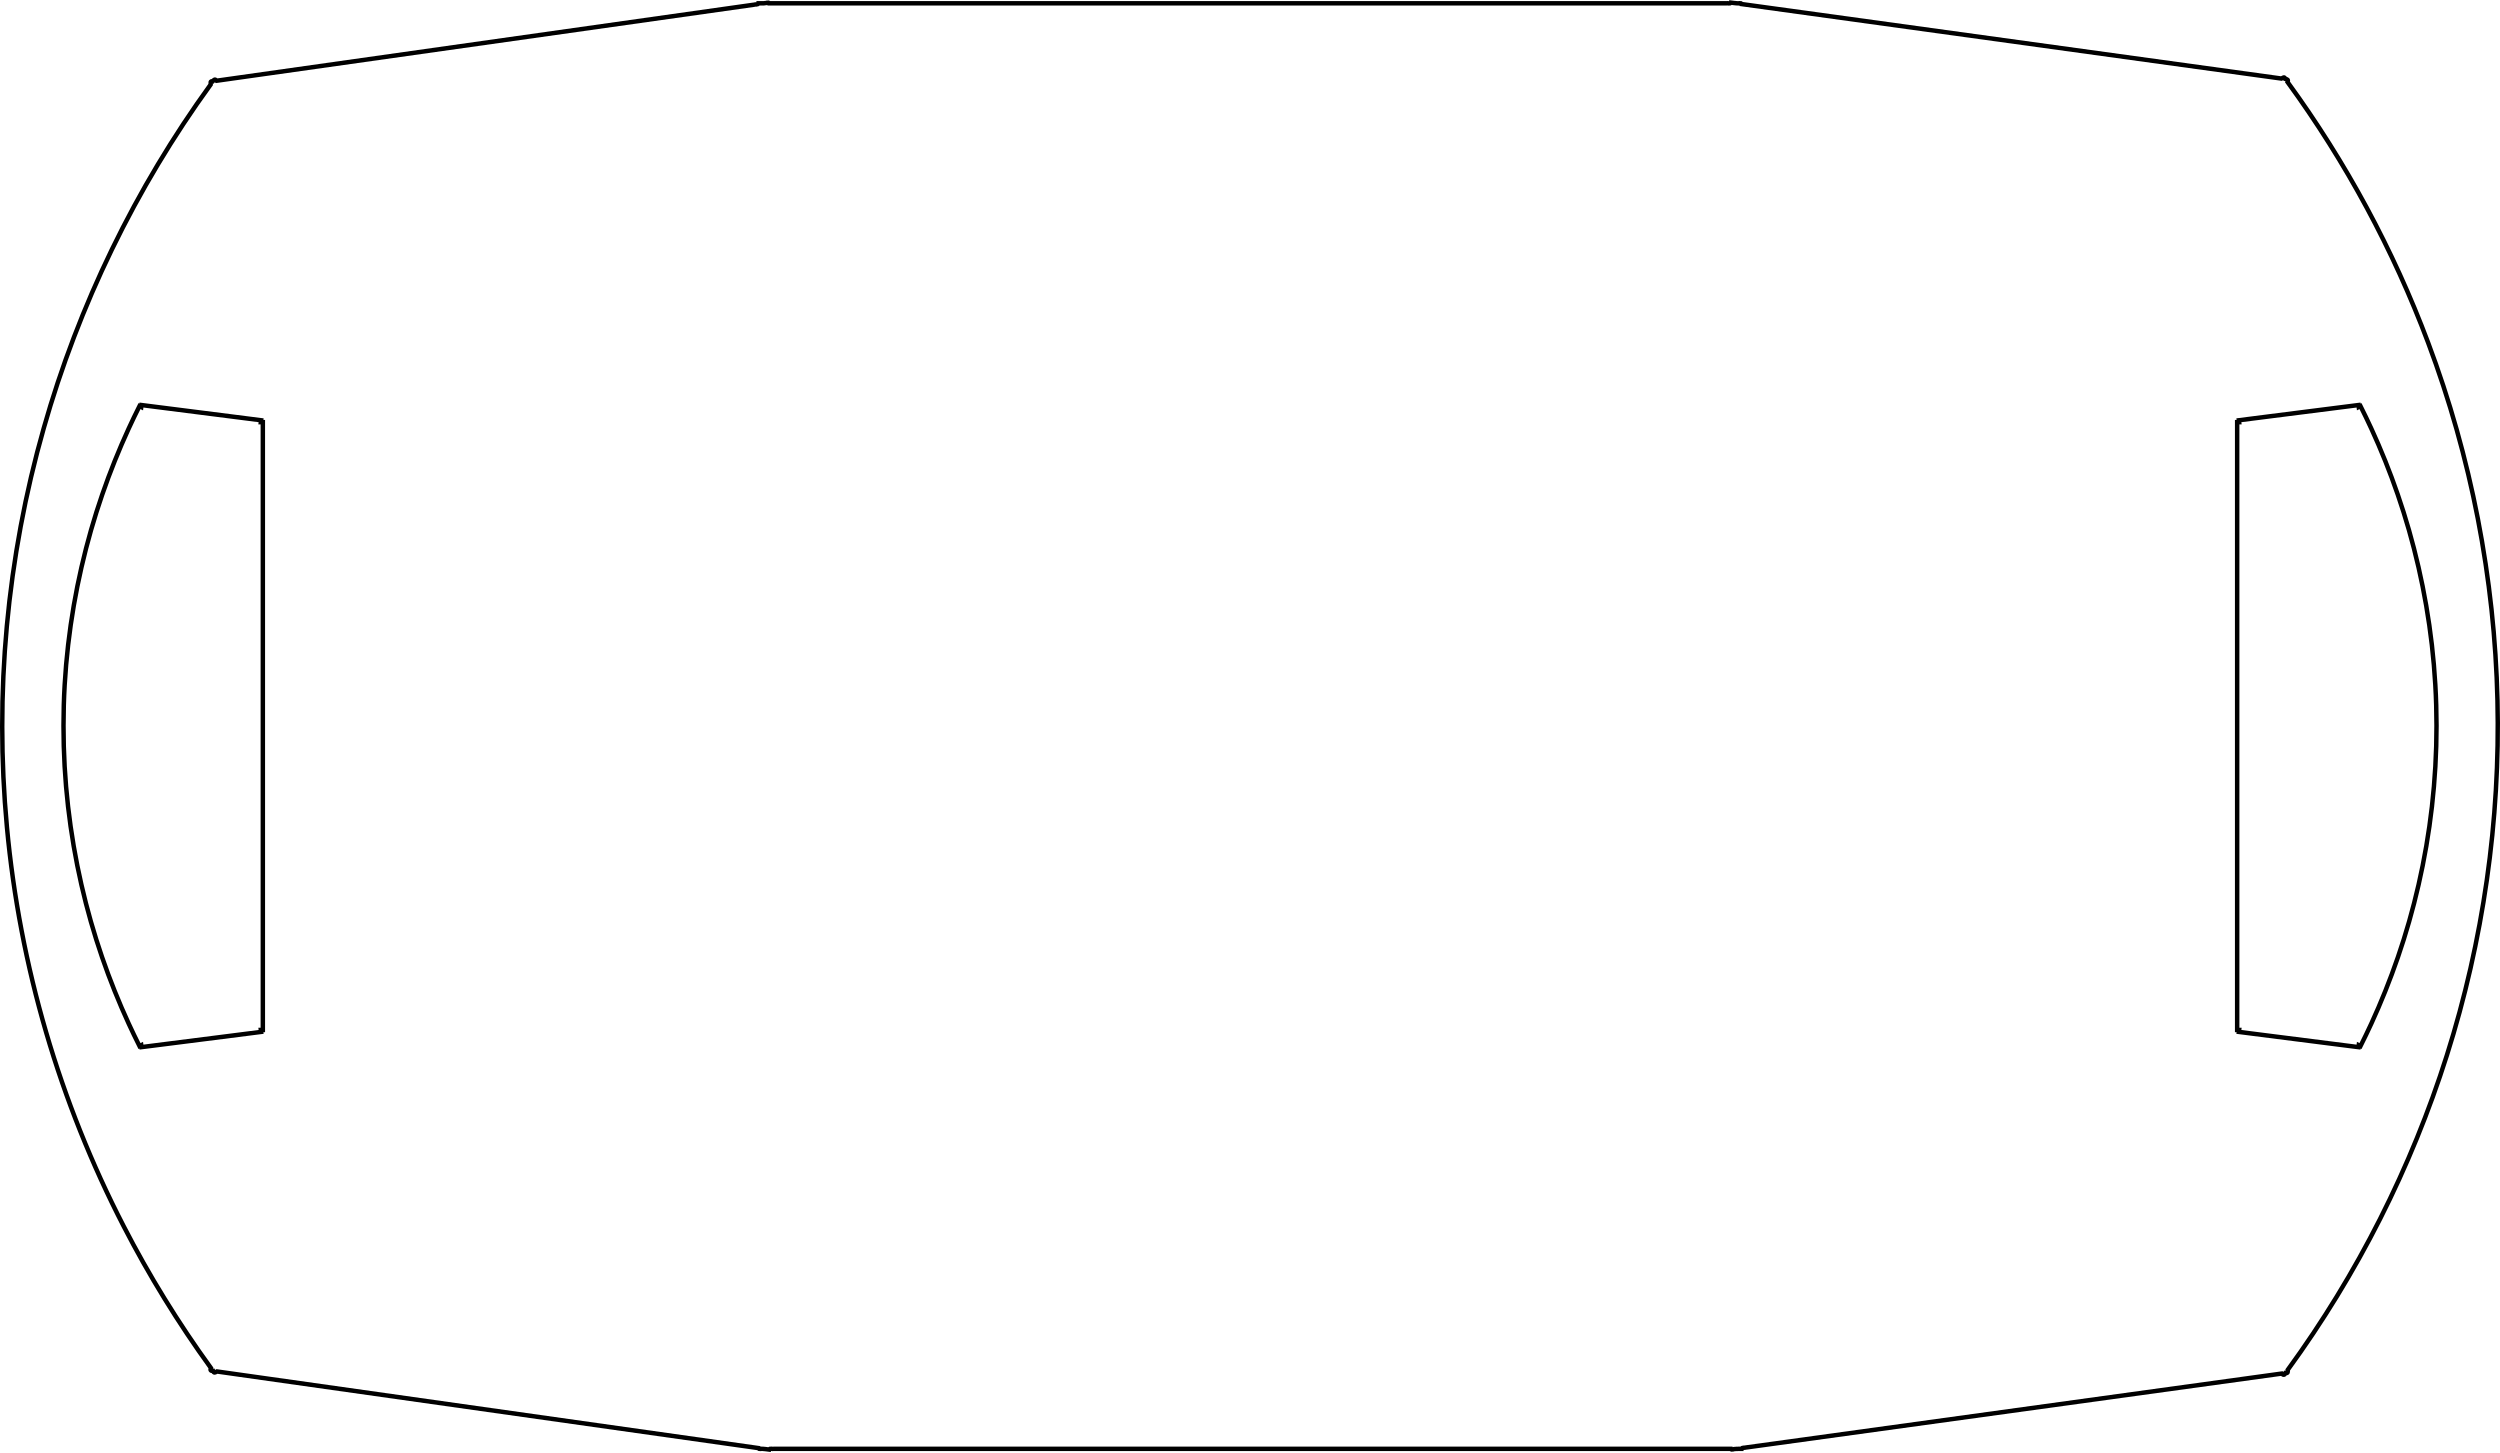
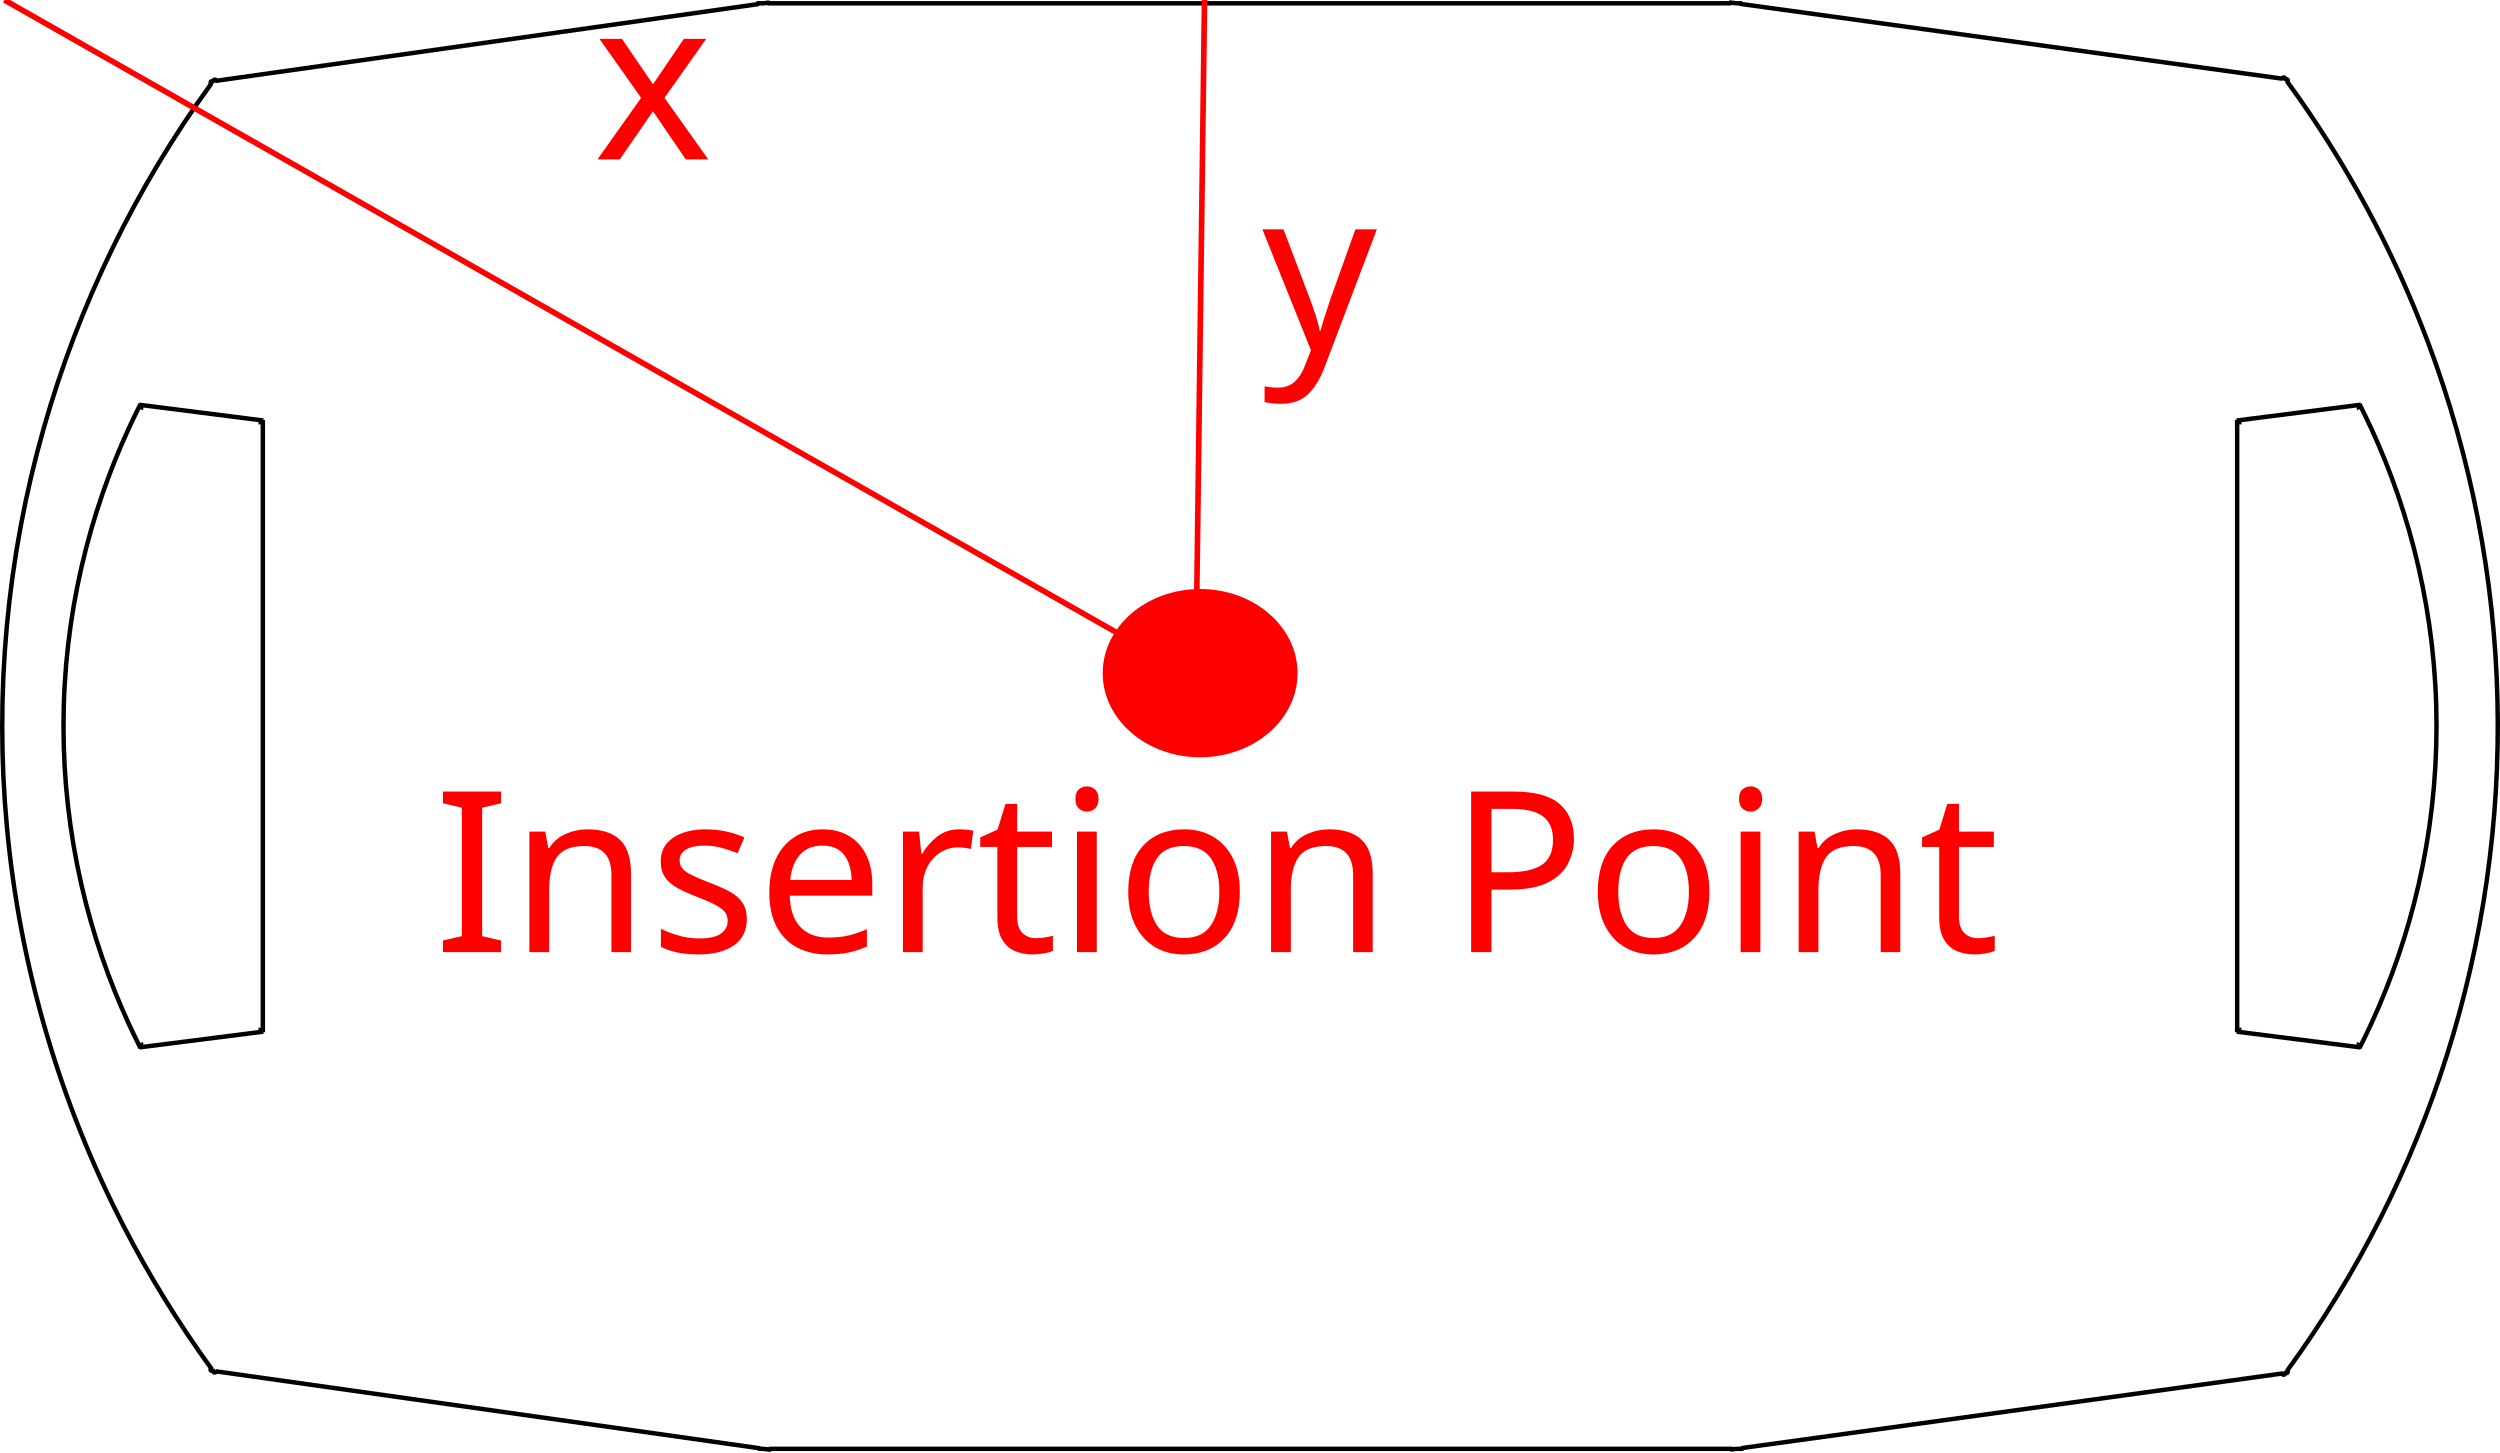
<svg xmlns="http://www.w3.org/2000/svg" xmlns:xlink="http://www.w3.org/1999/xlink" id="svg2" version="1.1" viewBox="0 0 444.67 258.272" height="68.335mm" width="117.652mm">
  <defs id="defs847">
    <linearGradient gradientUnits="userSpaceOnUse" id="defitem29" y2="485.909" x2="655.352" y1="807.466" x1="649.429">
      <stop id="stop92" offset="0" style="stop-color:#ffffff;stop-opacity:1;" />
      <stop id="stop93" offset="1" style="stop-color:#ffffff;stop-opacity:0.138;" />
    </linearGradient>
    <linearGradient xlink:href="#defitem29" id="linearGradient3448" gradientUnits="userSpaceOnUse" x1="649.429" y1="807.466" x2="655.352" y2="485.909" />
    <radialGradient gradientUnits="userSpaceOnUse" id="defitem28" fy="345.56" fx="1049.72" r="1202.15" cy="345.56" cx="1049.72">
      <stop id="stop89" offset="0" style="stop-color:#ffffff;stop-opacity:1;" />
      <stop id="stop90" offset="1" style="stop-color:#a8a8a8;stop-opacity:1;" />
    </radialGradient>
    <radialGradient xlink:href="#defitem28" id="radialGradient3446" gradientUnits="userSpaceOnUse" cx="1092.705" cy="64.845" fx="1089.4" fy="64.845" r="1202.15" />
    <linearGradient gradientUnits="userSpaceOnUse" id="defitem30" y2="636.707" x2="980" y1="636.707" x1="287.5">
      <stop id="stop95" offset="0" style="stop-color:#464646;stop-opacity:1;" />
      <stop id="stop96" offset="1" style="stop-color:#c2c2c2;stop-opacity:1;" />
    </linearGradient>
    <linearGradient xlink:href="#defitem30" id="linearGradient3444" gradientUnits="userSpaceOnUse" gradientTransform="matrix(1,0,0,1.016038,0,-11.73855)" x1="287.5" y1="636.707" x2="980" y2="636.707" />
    <linearGradient gradientUnits="userSpaceOnUse" id="defitem27" y2="317.447" x2="985.982" y1="403.188" x1="921.091">
      <stop id="stop86" offset="0" style="stop-color:#7e7e7e;stop-opacity:1;" />
      <stop id="stop87" offset="1" style="stop-color:#e5e5e5;stop-opacity:1;" />
    </linearGradient>
    <linearGradient xlink:href="#defitem27" id="linearGradient3442" gradientUnits="userSpaceOnUse" x1="921.091" y1="403.188" x2="985.982" y2="317.447" />
    <linearGradient gradientUnits="userSpaceOnUse" id="defitem26" y2="360.275" x2="293.37" y1="346.304" x1="530.761">
      <stop id="stop83" offset="0" style="stop-color:#5f5f5f;stop-opacity:1;" />
      <stop id="stop84" offset="1" style="stop-color:#e5e5e5;stop-opacity:1;" />
    </linearGradient>
    <linearGradient xlink:href="#defitem26" id="linearGradient3440" gradientUnits="userSpaceOnUse" x1="530.761" y1="346.304" x2="293.37" y2="360.275" />
    <linearGradient gradientUnits="userSpaceOnUse" id="defitem25" y2="337.61" x2="308.75" y1="412.919" x1="164.013">
      <stop id="stop80" offset="0" style="stop-color:#ffffff;stop-opacity:1;" />
      <stop id="stop81" offset="1" style="stop-color:#bfbfbf;stop-opacity:1;" />
    </linearGradient>
    <linearGradient xlink:href="#defitem25" id="linearGradient3438" gradientUnits="userSpaceOnUse" x1="164.013" y1="412.919" x2="308.75" y2="337.61" />
    <linearGradient gradientUnits="userSpaceOnUse" id="defitem24" y2="380.472" x2="992.489" y1="270.854" x1="1094.25">
      <stop id="stop77" offset="0" style="stop-color:#6a6a6a;stop-opacity:1;" />
      <stop id="stop78" offset="1" style="stop-color:#e6e6e6;stop-opacity:1;" />
    </linearGradient>
    <linearGradient xlink:href="#defitem24" id="linearGradient3436" gradientUnits="userSpaceOnUse" x1="1094.25" y1="270.854" x2="992.489" y2="380.472" />
    <linearGradient gradientUnits="userSpaceOnUse" id="defitem23" y2="549.378" x2="1049.84" y1="476.465" x1="1170.91">
      <stop id="stop74" offset="0" style="stop-color:#5f5f5f;stop-opacity:1;" />
      <stop id="stop75" offset="1" style="stop-color:#ebebeb;stop-opacity:1;" />
    </linearGradient>
    <linearGradient xlink:href="#defitem23" id="linearGradient3434" gradientUnits="userSpaceOnUse" x1="1170.91" y1="476.465" x2="1049.84" y2="549.378" />
    <linearGradient gradientUnits="userSpaceOnUse" id="defitem22" y2="313.276" x2="576.149" y1="105.486" x1="783.716">
      <stop id="stop71" offset="0" style="stop-color:#5a5a5a;stop-opacity:1;" />
      <stop id="stop72" offset="1" style="stop-color:#c7c7c7;stop-opacity:1;" />
    </linearGradient>
    <linearGradient xlink:href="#defitem22" id="linearGradient3432" gradientUnits="userSpaceOnUse" x1="783.716" y1="105.486" x2="576.149" y2="313.276" />
    <linearGradient gradientUnits="userSpaceOnUse" id="defitem21" y2="484.716" x2="128.055" y1="418.698" x1="280.044">
      <stop id="stop68" offset="0" style="stop-color:#666666;stop-opacity:1;" />
      <stop id="stop69" offset="1" style="stop-color:#d8d8d8;stop-opacity:1;" />
    </linearGradient>
    <linearGradient xlink:href="#defitem21" id="linearGradient3430" gradientUnits="userSpaceOnUse" x1="280.044" y1="418.698" x2="128.055" y2="484.716" />
    <linearGradient gradientUnits="userSpaceOnUse" id="defitem20" y2="584.41" x2="220" y1="636.954" x1="129.687">
      <stop id="stop65" offset="0" style="stop-color:#ffffff;stop-opacity:1;" />
      <stop id="stop66" offset="1" style="stop-color:#bbbbbb;stop-opacity:1;" />
    </linearGradient>
    <linearGradient xlink:href="#defitem20" id="linearGradient3428" gradientUnits="userSpaceOnUse" x1="129.687" y1="636.954" x2="220" y2="584.41" />
    <linearGradient gradientUnits="userSpaceOnUse" id="defitem19" y2="583.753" x2="1127.98" y1="629.028" x1="1048.72">
      <stop id="stop62" offset="0" style="stop-color:#5e5e5e;stop-opacity:1;" />
      <stop id="stop63" offset="1" style="stop-color:#ededed;stop-opacity:1;" />
    </linearGradient>
    <linearGradient xlink:href="#defitem19" id="linearGradient3426" gradientUnits="userSpaceOnUse" x1="1048.72" y1="629.028" x2="1127.98" y2="583.753" />
    <linearGradient gradientUnits="userSpaceOnUse" id="defitem18" y2="291.977" x2="581.324" y1="387.273" x1="370.022">
      <stop id="stop59" offset="0" style="stop-color:#636363;stop-opacity:1;" />
      <stop id="stop60" offset="1" style="stop-color:#d6d6d6;stop-opacity:1;" />
    </linearGradient>
    <linearGradient xlink:href="#defitem18" id="linearGradient3424" gradientUnits="userSpaceOnUse" x1="370.022" y1="387.273" x2="581.324" y2="291.977" />
    <linearGradient gradientUnits="userSpaceOnUse" id="defitem17" y2="351.939" x2="909.594" y1="351.939" x1="732.156">
      <stop id="stop56" offset="0" style="stop-color:#676767;stop-opacity:1;" />
      <stop id="stop57" offset="1" style="stop-color:#d3d3d3;stop-opacity:1;" />
    </linearGradient>
    <linearGradient xlink:href="#defitem17" id="linearGradient3422" gradientUnits="userSpaceOnUse" x1="732.156" y1="351.939" x2="909.594" y2="351.939" />
    <linearGradient gradientUnits="userSpaceOnUse" id="defitem16" y2="494.713" x2="1073.01" y1="494.713" x1="1014.43">
      <stop id="stop53" offset="0" style="stop-color:#666666;stop-opacity:1;" />
      <stop id="stop54" offset="1" style="stop-color:#dcdcdc;stop-opacity:1;" />
    </linearGradient>
    <linearGradient xlink:href="#defitem16" id="linearGradient3420" gradientUnits="userSpaceOnUse" x1="1014.43" y1="494.713" x2="1073.01" y2="494.713" />
    <linearGradient gradientUnits="userSpaceOnUse" id="defitem15" y2="516.37" x2="193.277" y1="452.388" x1="272.592">
      <stop id="stop50" offset="0" style="stop-color:#6e6e6e;stop-opacity:1;" />
      <stop id="stop51" offset="1" style="stop-color:#d8d8d8;stop-opacity:1;" />
    </linearGradient>
    <linearGradient xlink:href="#defitem15" id="linearGradient3418" gradientUnits="userSpaceOnUse" x1="272.592" y1="452.388" x2="193.277" y2="516.37" />
    <radialGradient gradientUnits="userSpaceOnUse" id="defitem14" fy="211.088" fx="1037.22" r="1164.28" cy="211.088" cx="1037.22">
      <stop id="stop47" offset="0" style="stop-color:#ffffff;stop-opacity:1;" />
      <stop id="stop48" offset="1" style="stop-color:#aaaaaa;stop-opacity:1;" />
    </radialGradient>
    <radialGradient xlink:href="#defitem14" id="radialGradient3416" gradientUnits="userSpaceOnUse" cx="1037.22" cy="211.088" fx="1037.22" fy="211.088" r="1164.28" />
    <linearGradient gradientUnits="userSpaceOnUse" id="defitem13" y2="686.83" x2="379.241" y1="732.129" x1="342.65">
      <stop id="stop44" offset="0" style="stop-color:#ffffff;stop-opacity:1;" />
      <stop id="stop45" offset="1" style="stop-color:#989898;stop-opacity:1;" />
    </linearGradient>
    <linearGradient xlink:href="#defitem13" id="linearGradient3414" gradientUnits="userSpaceOnUse" x1="342.65" y1="732.129" x2="379.241" y2="686.83" />
    <radialGradient gradientUnits="userSpaceOnUse" id="defitem12" fy="484.409" fx="632.781" r="540.279" cy="484.409" cx="632.781">
      <stop id="stop41" offset="0" style="stop-color:#ffffff;stop-opacity:1;" />
      <stop id="stop42" offset="1" style="stop-color:#ededed;stop-opacity:1;" />
    </radialGradient>
    <radialGradient xlink:href="#defitem12" id="radialGradient3412" gradientUnits="userSpaceOnUse" cx="632.781" cy="484.409" fx="632.781" fy="484.409" r="540.279" />
    <radialGradient xlink:href="#linearGradient3682" id="radialGradient3817" gradientUnits="userSpaceOnUse" gradientTransform="matrix(1.114922,0.2722306,-0.7507171,3.074564,-471.0863,-148.3286)" cx="270.583" cy="33.9" fx="270.583" fy="33.9" r="19.571" />
    <linearGradient id="linearGradient3682">
      <stop style="stop-color:#ff6d0f;stop-opacity:1;" offset="0" id="stop3684" />
      <stop style="stop-color:#ff1000;stop-opacity:1;" offset="1" id="stop3686" />
    </linearGradient>
    <radialGradient xlink:href="#linearGradient3864" id="radialGradient3661" gradientUnits="userSpaceOnUse" gradientTransform="matrix(0.6186598,0.9666542,-1.033246,0.6612786,-327.2757,-255.8414)" cx="282.646" cy="29.149" fx="282.646" fy="29.149" r="19.571" />
    <linearGradient id="linearGradient3864">
      <stop id="stop3866" offset="0" style="stop-color:#71b2f8;stop-opacity:1;" />
      <stop id="stop3868" offset="1" style="stop-color:#002795;stop-opacity:1;" />
    </linearGradient>
  </defs>
  <g id="layer4" style="display:none" transform="translate(1167.562,-49.16052)" />
  <g id="layer1" style="display:none" transform="translate(1167.562,-49.16052)" />
  <g id="layer3" style="display:none" transform="translate(1167.562,-49.16052)" />
  <g fill="none" stroke="#000000" stroke-linecap="butt" stroke-linejoin="miter" stroke-width="0.7" transform="matrix(0,-0.5,-0.5,0,569.8459,294.6349)" id="g276-5" style="fill:#000000;fill-opacity:0.3;stroke:none;stroke-width:2;stroke-miterlimit:4;stroke-dasharray:none;stroke-opacity:1" />
  <g id="layer5" style="display:inline" transform="translate(1167.562,-49.16052)">
    <g id="Ortho_0_0-7" transform="matrix(0,-0.5,0.5,0,-322.462,471.5829)" style="display:inline;fill:#c8c8c8;fill-opacity:1;stroke:none;stroke-width:1.587;stroke-miterlimit:4;stroke-dasharray:none;stroke-opacity:1">
      <g fill="none" stroke="#000000" stroke-linecap="butt" stroke-linejoin="miter" stroke-width="0.7" transform="scale(1,-1)" id="g276-6" style="fill:#c8c8c8;fill-opacity:1;stroke:none;stroke-width:1.587;stroke-miterlimit:4;stroke-dasharray:none;stroke-opacity:1" />
      <g fill="none" stroke="#000000" stroke-linecap="butt" stroke-linejoin="miter" stroke-width="0.7" transform="scale(1,-1)" id="g520-2" style="fill:#c8c8c8;fill-opacity:1;stroke:none;stroke-width:1.587;stroke-miterlimit:4;stroke-dasharray:none;stroke-opacity:1" />
    </g>
    <path id="path15920-7" style="color:#000000;font-style:normal;font-variant:normal;font-weight:normal;font-stretch:normal;font-size:medium;line-height:normal;font-family:sans-serif;font-variant-ligatures:normal;font-variant-position:normal;font-variant-caps:normal;font-variant-numeric:normal;font-variant-alternates:normal;font-variant-east-asian:normal;font-feature-settings:normal;font-variation-settings:normal;text-indent:0;text-align:start;text-decoration:none;text-decoration-line:none;text-decoration-style:solid;text-decoration-color:#000000;letter-spacing:normal;word-spacing:normal;text-transform:none;writing-mode:lr-tb;direction:ltr;text-orientation:mixed;dominant-baseline:auto;baseline-shift:baseline;text-anchor:start;white-space:normal;shape-padding:0;shape-margin:0;inline-size:0;clip-rule:nonzero;display:inline;overflow:visible;visibility:visible;isolation:auto;mix-blend-mode:normal;color-interpolation:sRGB;color-interpolation-filters:linearRGB;solid-color:#000000;solid-opacity:1;vector-effect:none;fill:none;fill-opacity:0.171;fill-rule:nonzero;stroke:#000000;stroke-width:0.794;stroke-linecap:butt;stroke-linejoin:miter;stroke-miterlimit:4;stroke-dasharray:none;stroke-dashoffset:0;stroke-opacity:1;color-rendering:auto;image-rendering:auto;shape-rendering:auto;text-rendering:auto;enable-background:accumulate;stop-color:#000000" d="m -859.69,49.618 c -0.076,0.283 -0.598,0.057 -0.859,0.129 h -170.196 c -0.071,-0.285 -0.592,0.023 -0.85,-0.015 -0.038,0.008 -0.073,0.011 -0.11,0.015 h -0.956 c -0.03,0.297 -0.584,0.144 -0.832,0.253 -31.845,4.506 -63.69,9.012 -95.534,13.519 -0.304,-0.355 -0.477,-0.19 -0.699,0.1 -0.483,-0.072 -0.357,0.252 -0.361,0.567 -13.389,18.464 -23.495,39.256 -29.697,61.145 -6.545,22.989 -8.769,47.173 -6.545,70.957 2.285,24.679 9.375,48.909 20.762,70.975 4.518,8.773 9.713,17.204 15.511,25.205 -0.143,0.378 -0.039,0.573 0.384,0.531 0.166,0.452 0.396,0.289 0.697,0.1 32.105,4.544 64.21,9.087 96.315,13.63 0.03,0.293 0.589,0.061 0.84,0.135 0.355,0.011 0.705,0.093 1.058,0.133 0.071,-0.289 0.598,-0.06 0.859,-0.133 h 170.196 c 0.076,0.278 0.592,-0.023 0.85,0.015 0.352,-0.03 0.71,-0.008 1.064,-0.015 0.03,-0.294 0.584,-0.14 0.832,-0.248 31.75,-4.381 63.5,-8.766 95.251,-13.144 0.272,0.298 0.495,0.301 0.653,-0.09 0.48,0.066 0.433,-0.215 0.407,-0.562 12.382,-16.986 21.98,-35.955 28.305,-55.948 6.455,-20.367 9.512,-41.785 9.002,-63.127 -0.502,-21.702 -4.696,-43.313 -12.341,-63.656 -6.179,-16.466 -14.612,-32.099 -24.997,-46.337 0.174,-0.429 -0.05,-0.507 -0.41,-0.567 -0.157,-0.457 -0.387,-0.19 -0.669,-0.053 -32.012,-4.414 -64.022,-8.835 -96.034,-13.252 -0.03,-0.29 -0.59,-0.059 -0.84,-0.133 -0.354,-0.011 -0.703,-0.091 -1.056,-0.129 z m -282.705,71.586 15.891,2.02 5.389,0.688 -0.044,0.342 h 0.347 v 108.104 h -0.348 l 0.045,0.342 -5.389,0.688 -15.892,2.02 -0.045,-0.34 -0.312,0.152 c -0.665,-1.324 -1.307,-2.659 -1.926,-4.006 -1.722,-3.744 -3.319,-7.702 -4.734,-11.823 -1.415,-4.121 -2.65,-8.405 -3.675,-12.894 -1.027,-4.492 -1.833,-9.17 -2.369,-13.889 -0.537,-4.721 -0.813,-9.502 -0.81,-14.357 10e-4,-2.427 0.069,-4.871 0.209,-7.279 0.139,-2.406 0.346,-4.781 0.617,-7.128 0.541,-4.694 1.339,-9.299 2.369,-13.79 0.515,-2.244 1.086,-4.46 1.703,-6.614 0.618,-2.152 1.28,-4.249 1.985,-6.296 1.409,-4.097 2.988,-8.007 4.706,-11.746 0.62,-1.347 1.261,-2.682 1.926,-4.006 l 0.312,0.155 z m 394.338,0 0.043,0.342 0.31,-0.153 c 0.665,1.324 1.308,2.659 1.927,4.006 1.719,3.739 3.297,7.649 4.706,11.746 0.705,2.047 1.367,4.144 1.985,6.296 0.617,2.154 1.187,4.37 1.702,6.614 1.029,4.491 1.828,9.095 2.37,13.79 0.271,2.347 0.477,4.722 0.617,7.128 0.14,2.408 0.211,4.853 0.212,7.279 0.002,4.855 -0.276,9.636 -0.813,14.357 -0.535,4.719 -1.342,9.397 -2.37,13.889 -1.025,4.489 -2.26,8.774 -3.675,12.894 -1.415,4.121 -3.011,8.079 -4.733,11.823 -0.62,1.347 -1.262,2.682 -1.927,4.006 l -0.31,-0.152 -0.043,0.34 -15.891,-2.02 -5.393,-0.688 0.045,-0.342 h -0.348 V 124.254 h 0.347 l -0.044,-0.342 5.393,-0.688 z" />
+     <ellipse style="fill:#ff0000;fill-rule:evenodd" id="path107" cx="-954.097" cy="168.89" rx="17.329" ry="14.966" />
+     <path style="fill:none;stroke:#ff0000;stroke-width:1px;stroke-linecap:butt;stroke-linejoin:miter;stroke-opacity:1" d="M -1166.774,49.161 -954.885,169.677 -953.309,48.373" id="path109" />
+     <text xml:space="preserve" style="font-style:normal;font-weight:normal;font-size:40px;line-height:1.25;font-family:sans-serif;fill:#ff0000;fill-opacity:1;stroke:none;" x="-1090.368" y="218.514" id="text936">
+       <tspan id="tspan934" x="-1090.368" y="218.514">Insertion Point</tspan>
+     </text>
+     <text xml:space="preserve" style="font-style:normal;font-weight:normal;font-size:40px;line-height:1.25;font-family:sans-serif;fill:#ff0000;fill-opacity:1;stroke:none;" x="-943.069" y="111.388" id="text940">
+       <tspan id="tspan938" x="-943.069" y="111.388">y</tspan>
+     </text>
+     <text xml:space="preserve" style="font-style:normal;font-weight:normal;font-size:40px;line-height:1.25;font-family:sans-serif;fill:#ff0000;fill-opacity:1;stroke:none;" x="-1062.011" y="77.517" id="text944">
+       <tspan id="tspan942" x="-1062.011" y="77.517">x</tspan>
+     </text>
  </g>
</svg>
